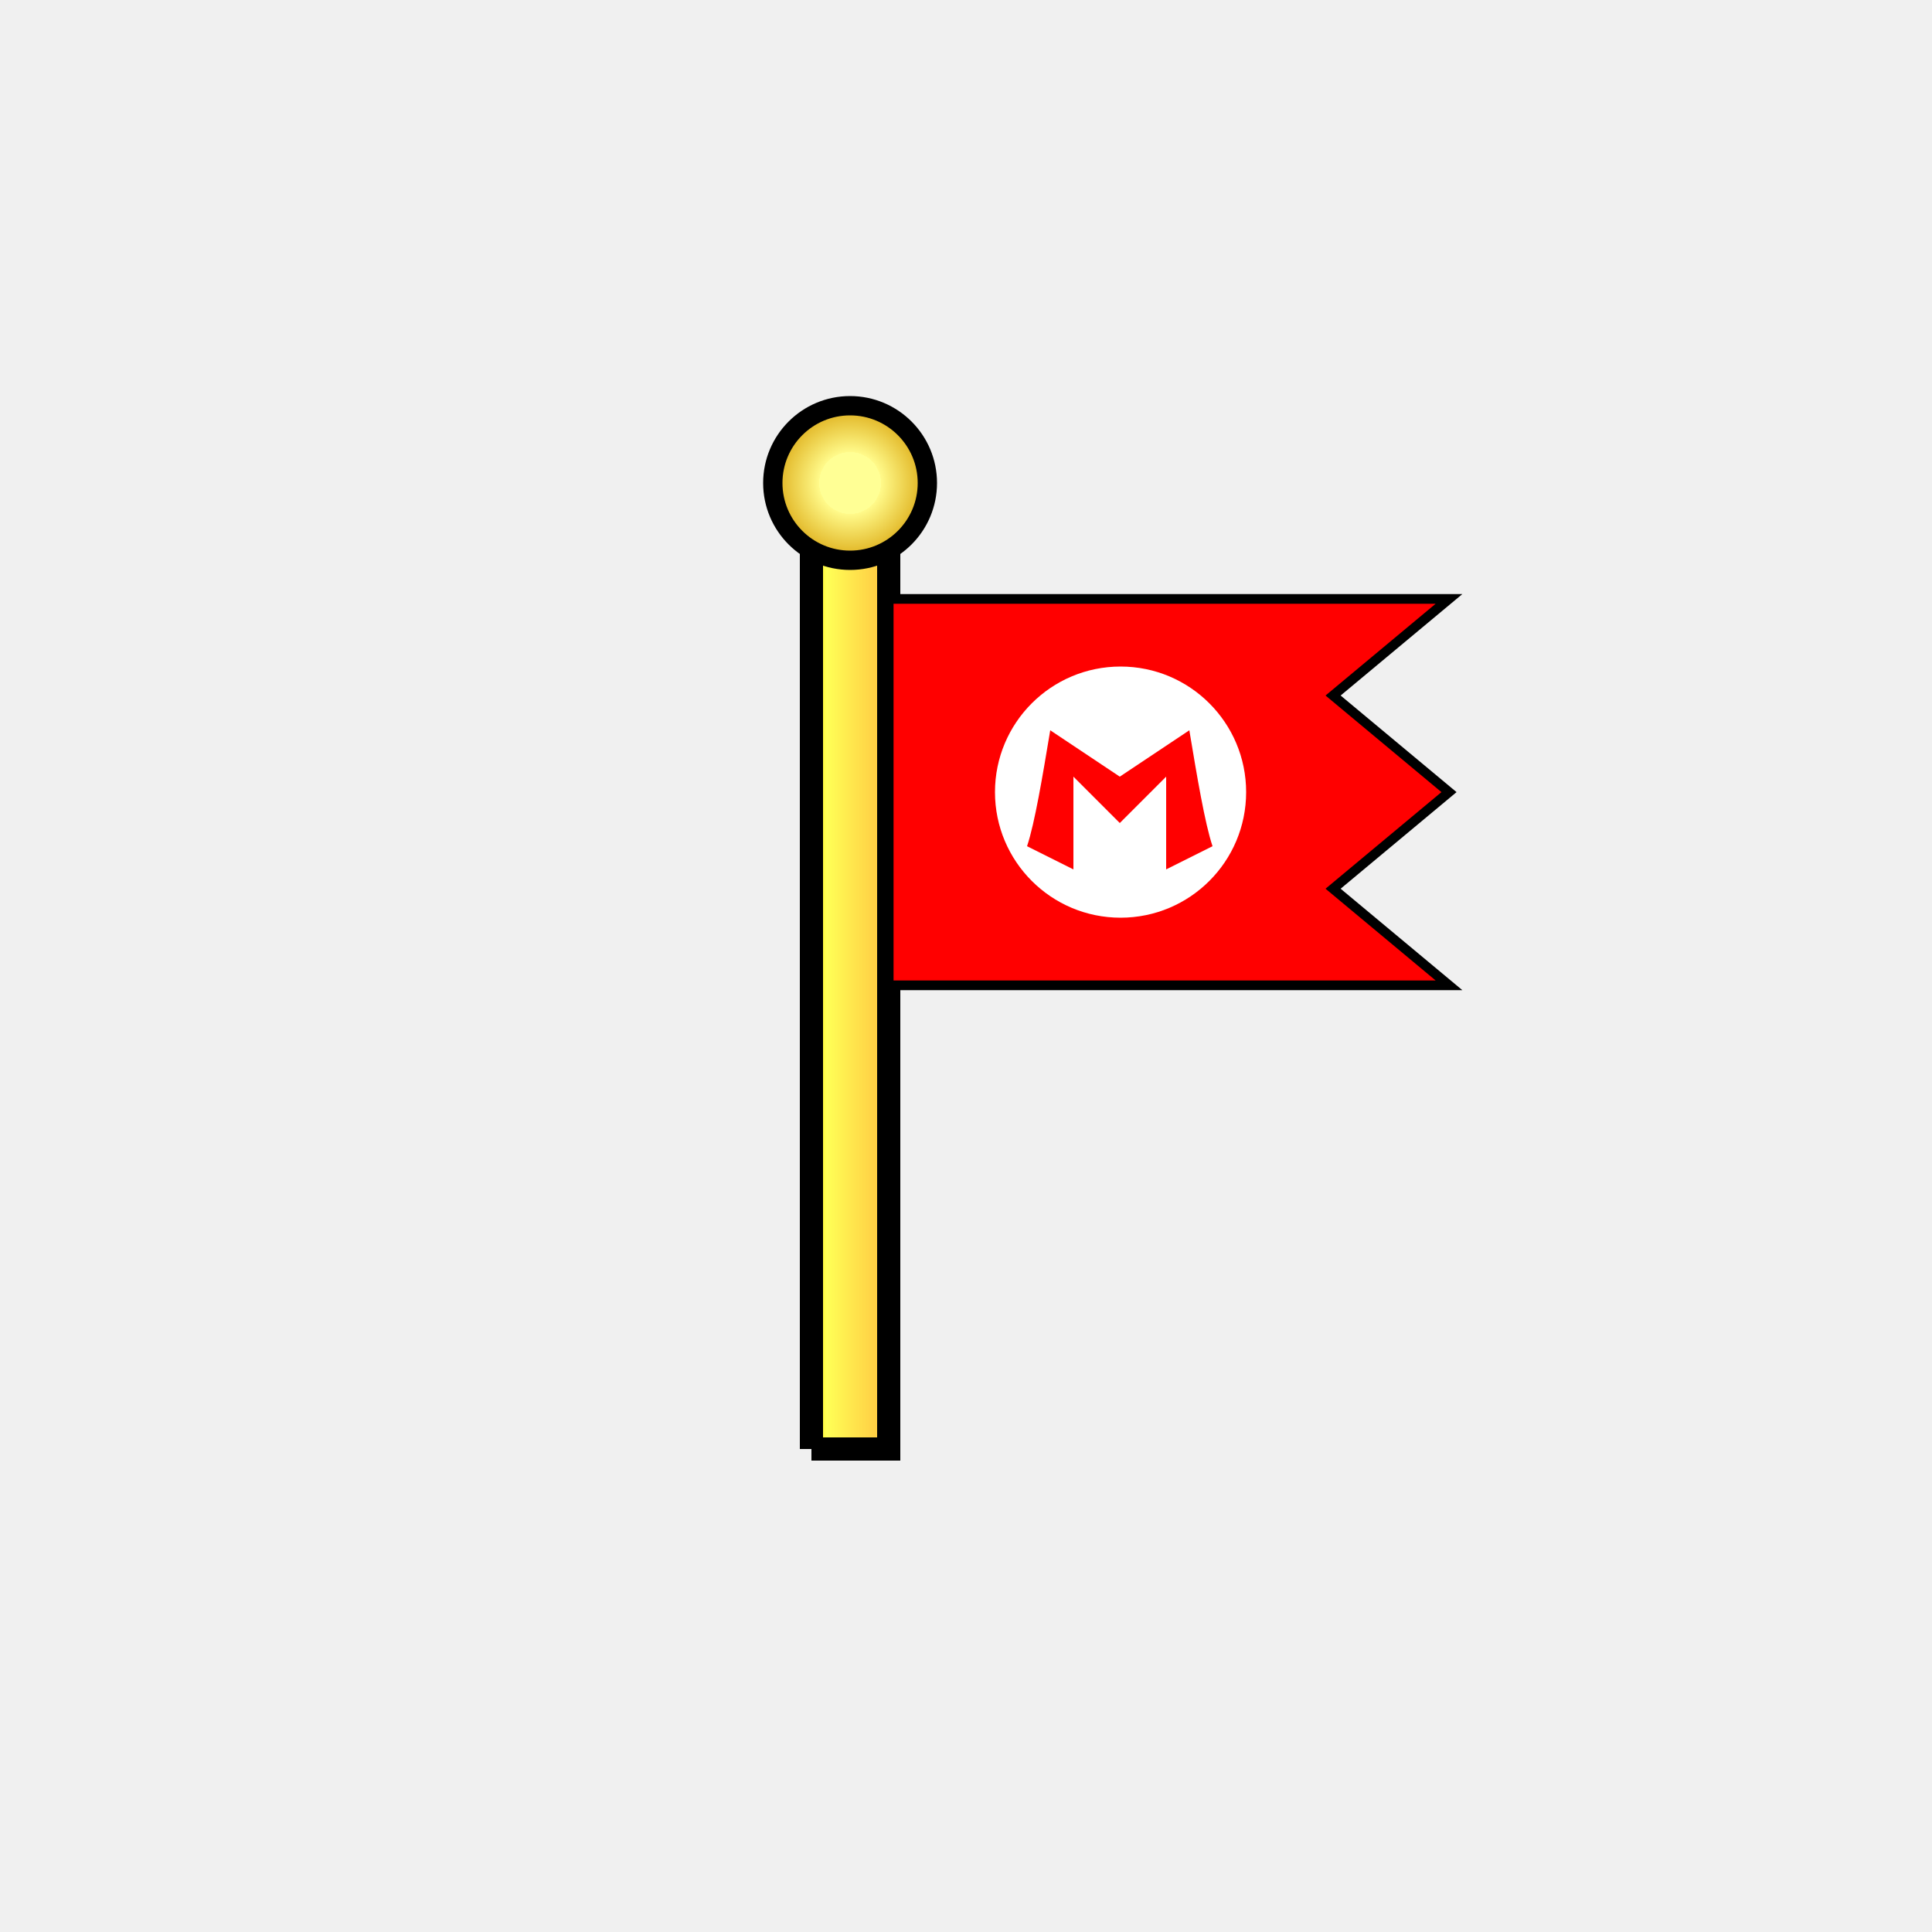
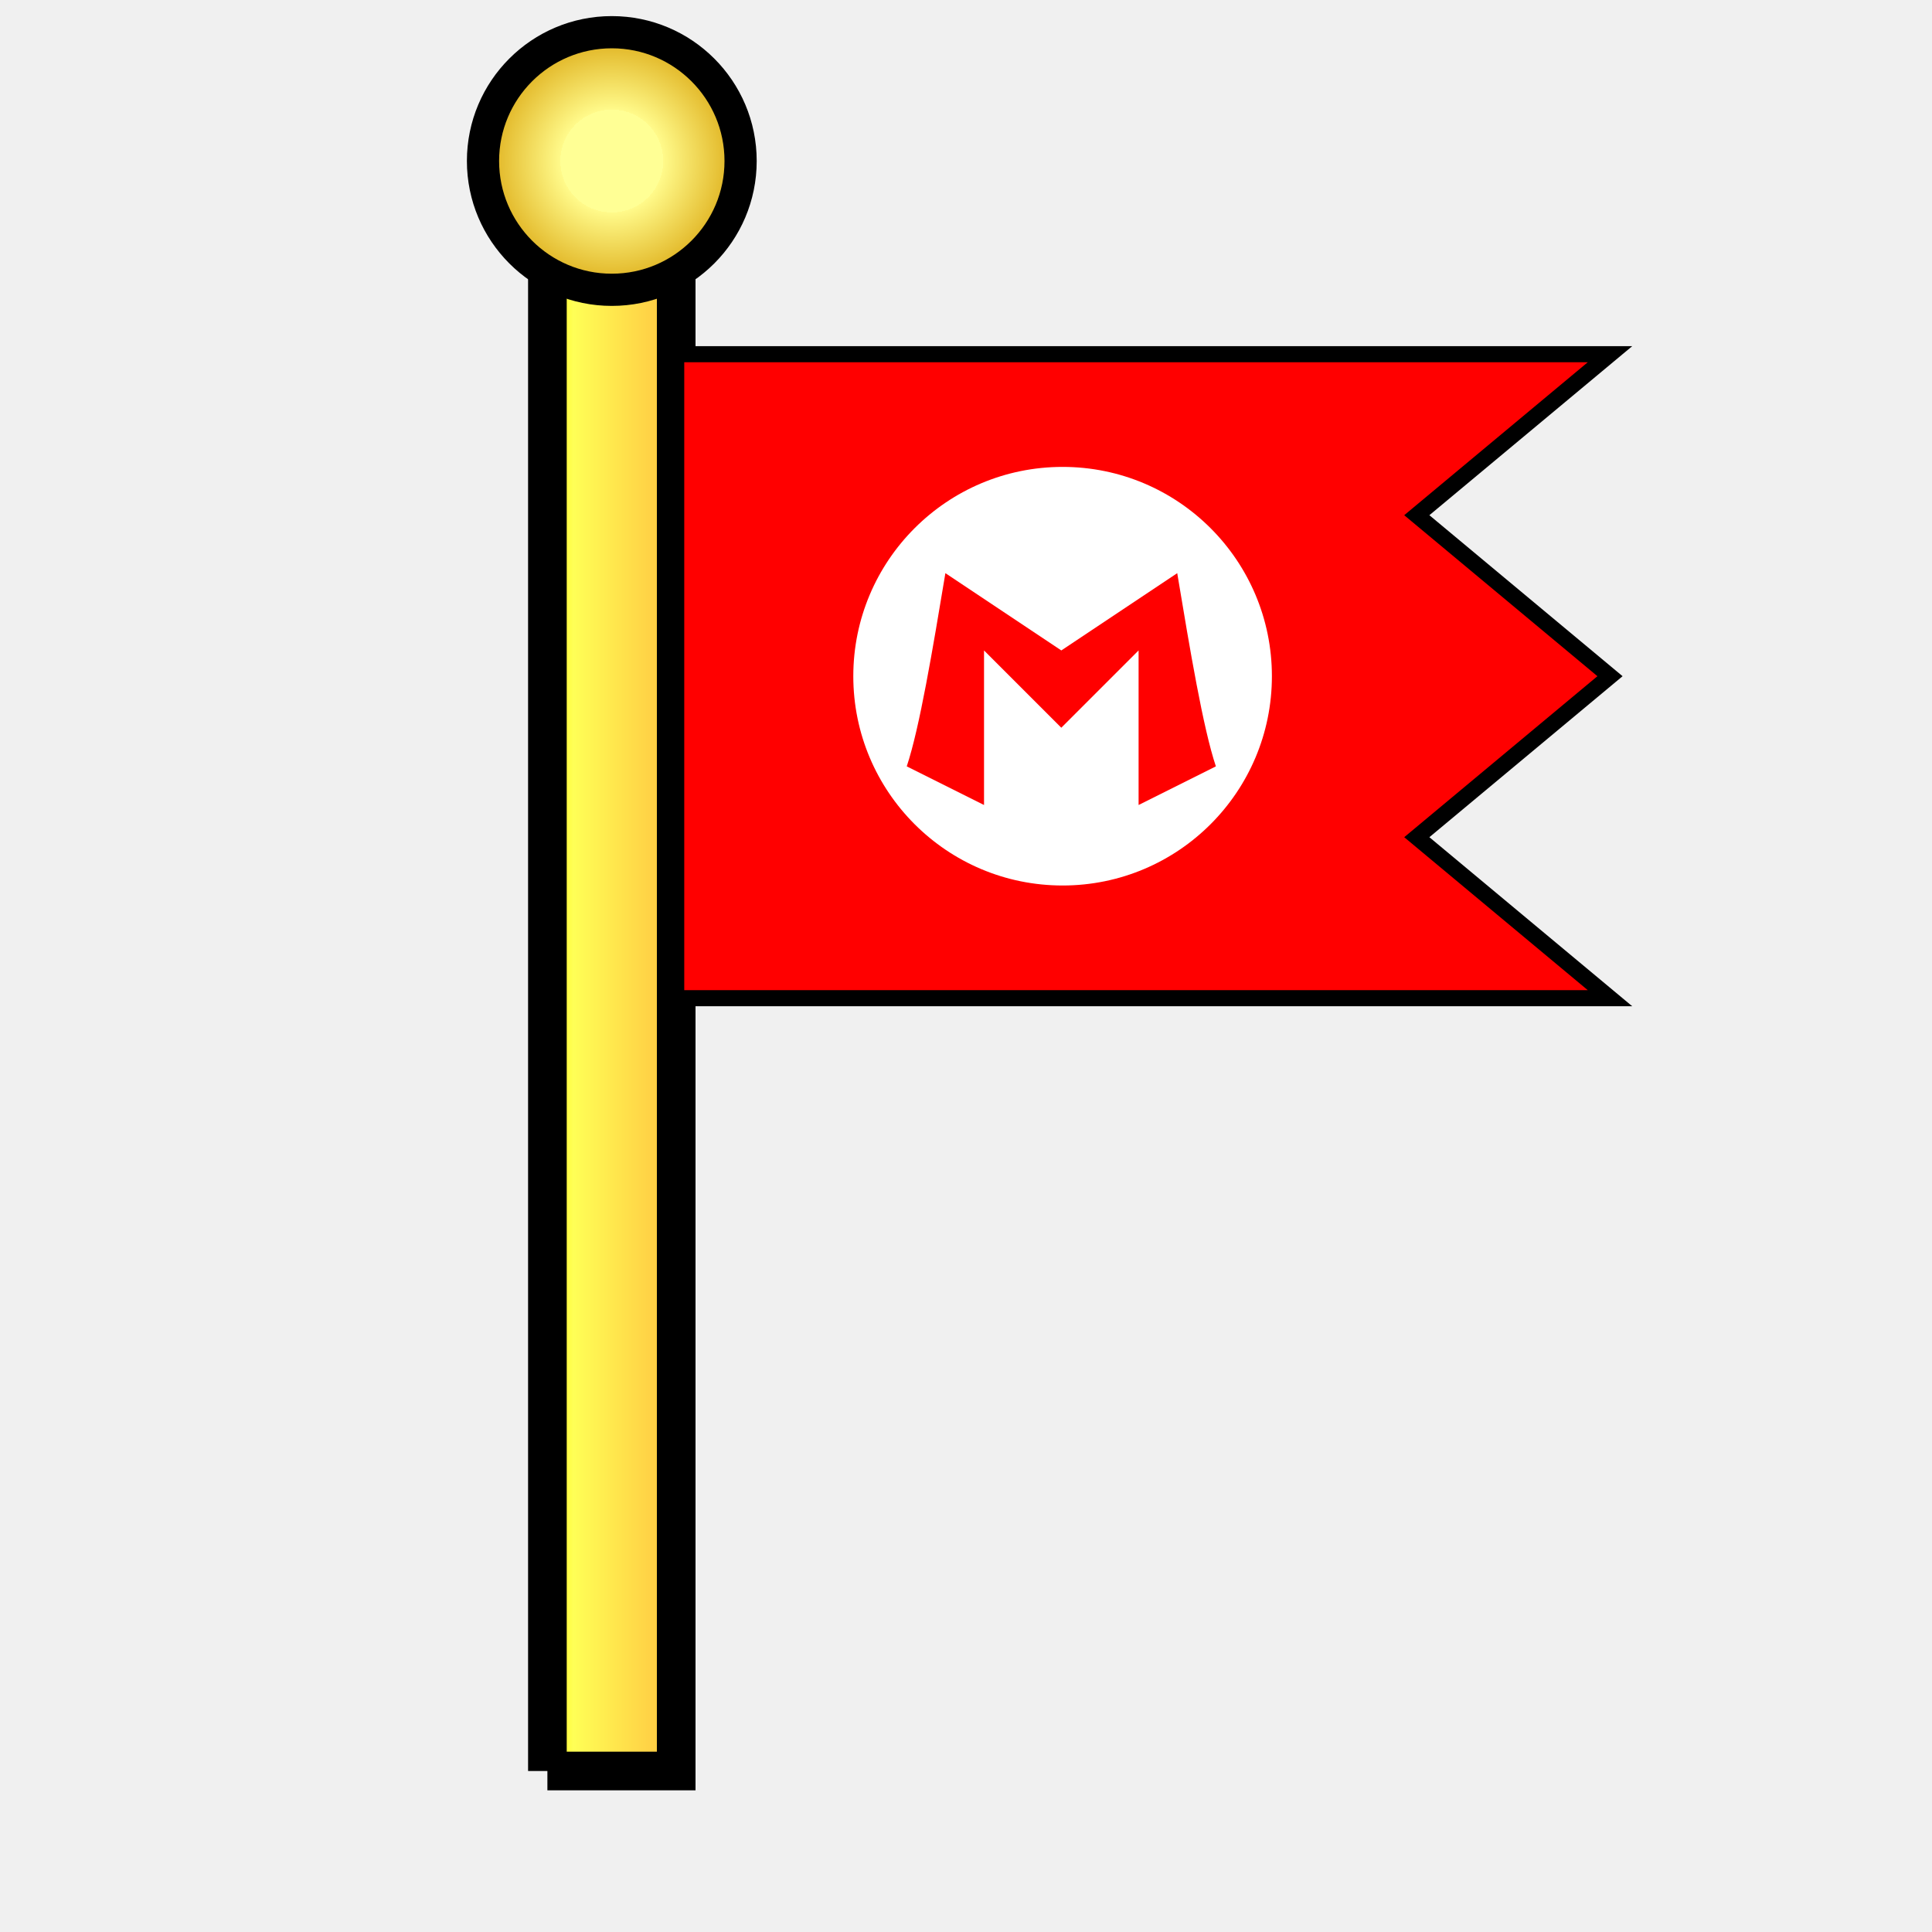
- <svg xmlns="http://www.w3.org/2000/svg" viewBox="-30 -50 100 50" width="600" height="600">
+ <svg xmlns="http://www.w3.org/2000/svg" viewBox="-5 -50 60 50" width="600" height="600">
  <defs>
    <g id="bomba_parte5" fill="grey">
      <path d="M 0 0 C -2 1 -5 1 -7 0 C -8 -4 -3 -4 -3 -4 C -1 -4 1 -2 0 0" />
    </g>
    <g id="palo" fill="url(#gradiente4)">
      <path d="M 0 0 L 1 0 L 1 -12 L 0 -12 L 0 0" />
    </g>
    <g id="bandera">
      <path d="M 0 0 L 0 -20 L 29 -20 L 23 -15 L 29 -10 L 23 -5 L 29 0 L 0 0" />
    </g>
    <g id="base">
      <path d="M 0 0 L 0 -5 L 20 -5 L 20 0 L 0 0" />
    </g>
    <g id="m">
      <path d="M -4 -1 C -3.667 -2 -3.333 -4 -3 -6 C -2 -5.333 -1 -4.667 0 -4              C 1 -4.667 2 -5.333 3 -6 C 3.333 -4 3.667 -2 4 -1 C 2 0 2 0 2 0 C 2 -1 2 -2 2 -4 C 1 -3 1 -3 0 -2 C               -1 -3 -1 -3 -2 -4 C -2 -2 -2 -1 -2 0 C -2 0 -4 -1 -4 -1" fill="red" />
    </g>
    <linearGradient id="gradiente">
      <stop stop-color="white" offset="0%" stop-opacity="1" />
      <stop stop-color="white" offset="10%" stop-opacity="1" />
      <stop stop-color="grey" offset="100%" stop-opacity="1" />
    </linearGradient>
    <linearGradient id="gradiente2">
      <stop stop-color="red" offset="4%" stop-opacity="1" />
      <stop stop-color="red" offset="4%" stop-opacity="2" />
      <stop stop-color="red" offset="100%" stop-opacity="1" />
    </linearGradient>
    <linearGradient id="gradiente3">
      <stop stop-color="black" offset="0%" stop-opacity="1" />
      <stop stop-color="brown" offset="20%" stop-opacity="1" />
      <stop stop-color="grey" offset="100%" stop-opacity="1" />
    </linearGradient>
    <linearGradient id="gradiente4">
      <stop stop-color="#fff000" offset="0%" stop-opacity="1" />
      <stop stop-color="#ffff56" offset="20%" stop-opacity="1" />
      <stop stop-color="#ffc340" offset="100%" stop-opacity="1" />
    </linearGradient>
    <radialGradient id="oro">
      <stop stop-color="#ffff95" offset="40%" stop-opacity="1" />
      <stop stop-color="#fffa8a" offset="30%" stop-opacity="1" />
      <stop stop-color="#ddac17" offset="100%" stop-opacity="1" />
      <stop stop-color="#ecc440" offset="40%" stop-opacity="1" />
    </radialGradient>
  </defs>
  <use href="#palo" stroke="black" transform="scale(4) rotate(0) translate(3 )" stroke-width="0.3" />
  <use href="#bandera" stroke="black" transform="scale(1) rotate(0) translate(16 -24)" stroke-width="0.5" fill="url(#gradiente2)" />
  <circle r="4" fill="url(#oro)" opacity="" stroke="black" stroke-width="1" transform="translate(14 -50 )" />
  <circle r="6.5" fill="white" opacity="" stroke="black" stroke-width="0" transform="translate(28 -34)" />
  <use href="#m" stroke="" transform="scale(1.2) rotate(0) translate(23.3 -25)" stroke-width="0.5" />
</svg>
